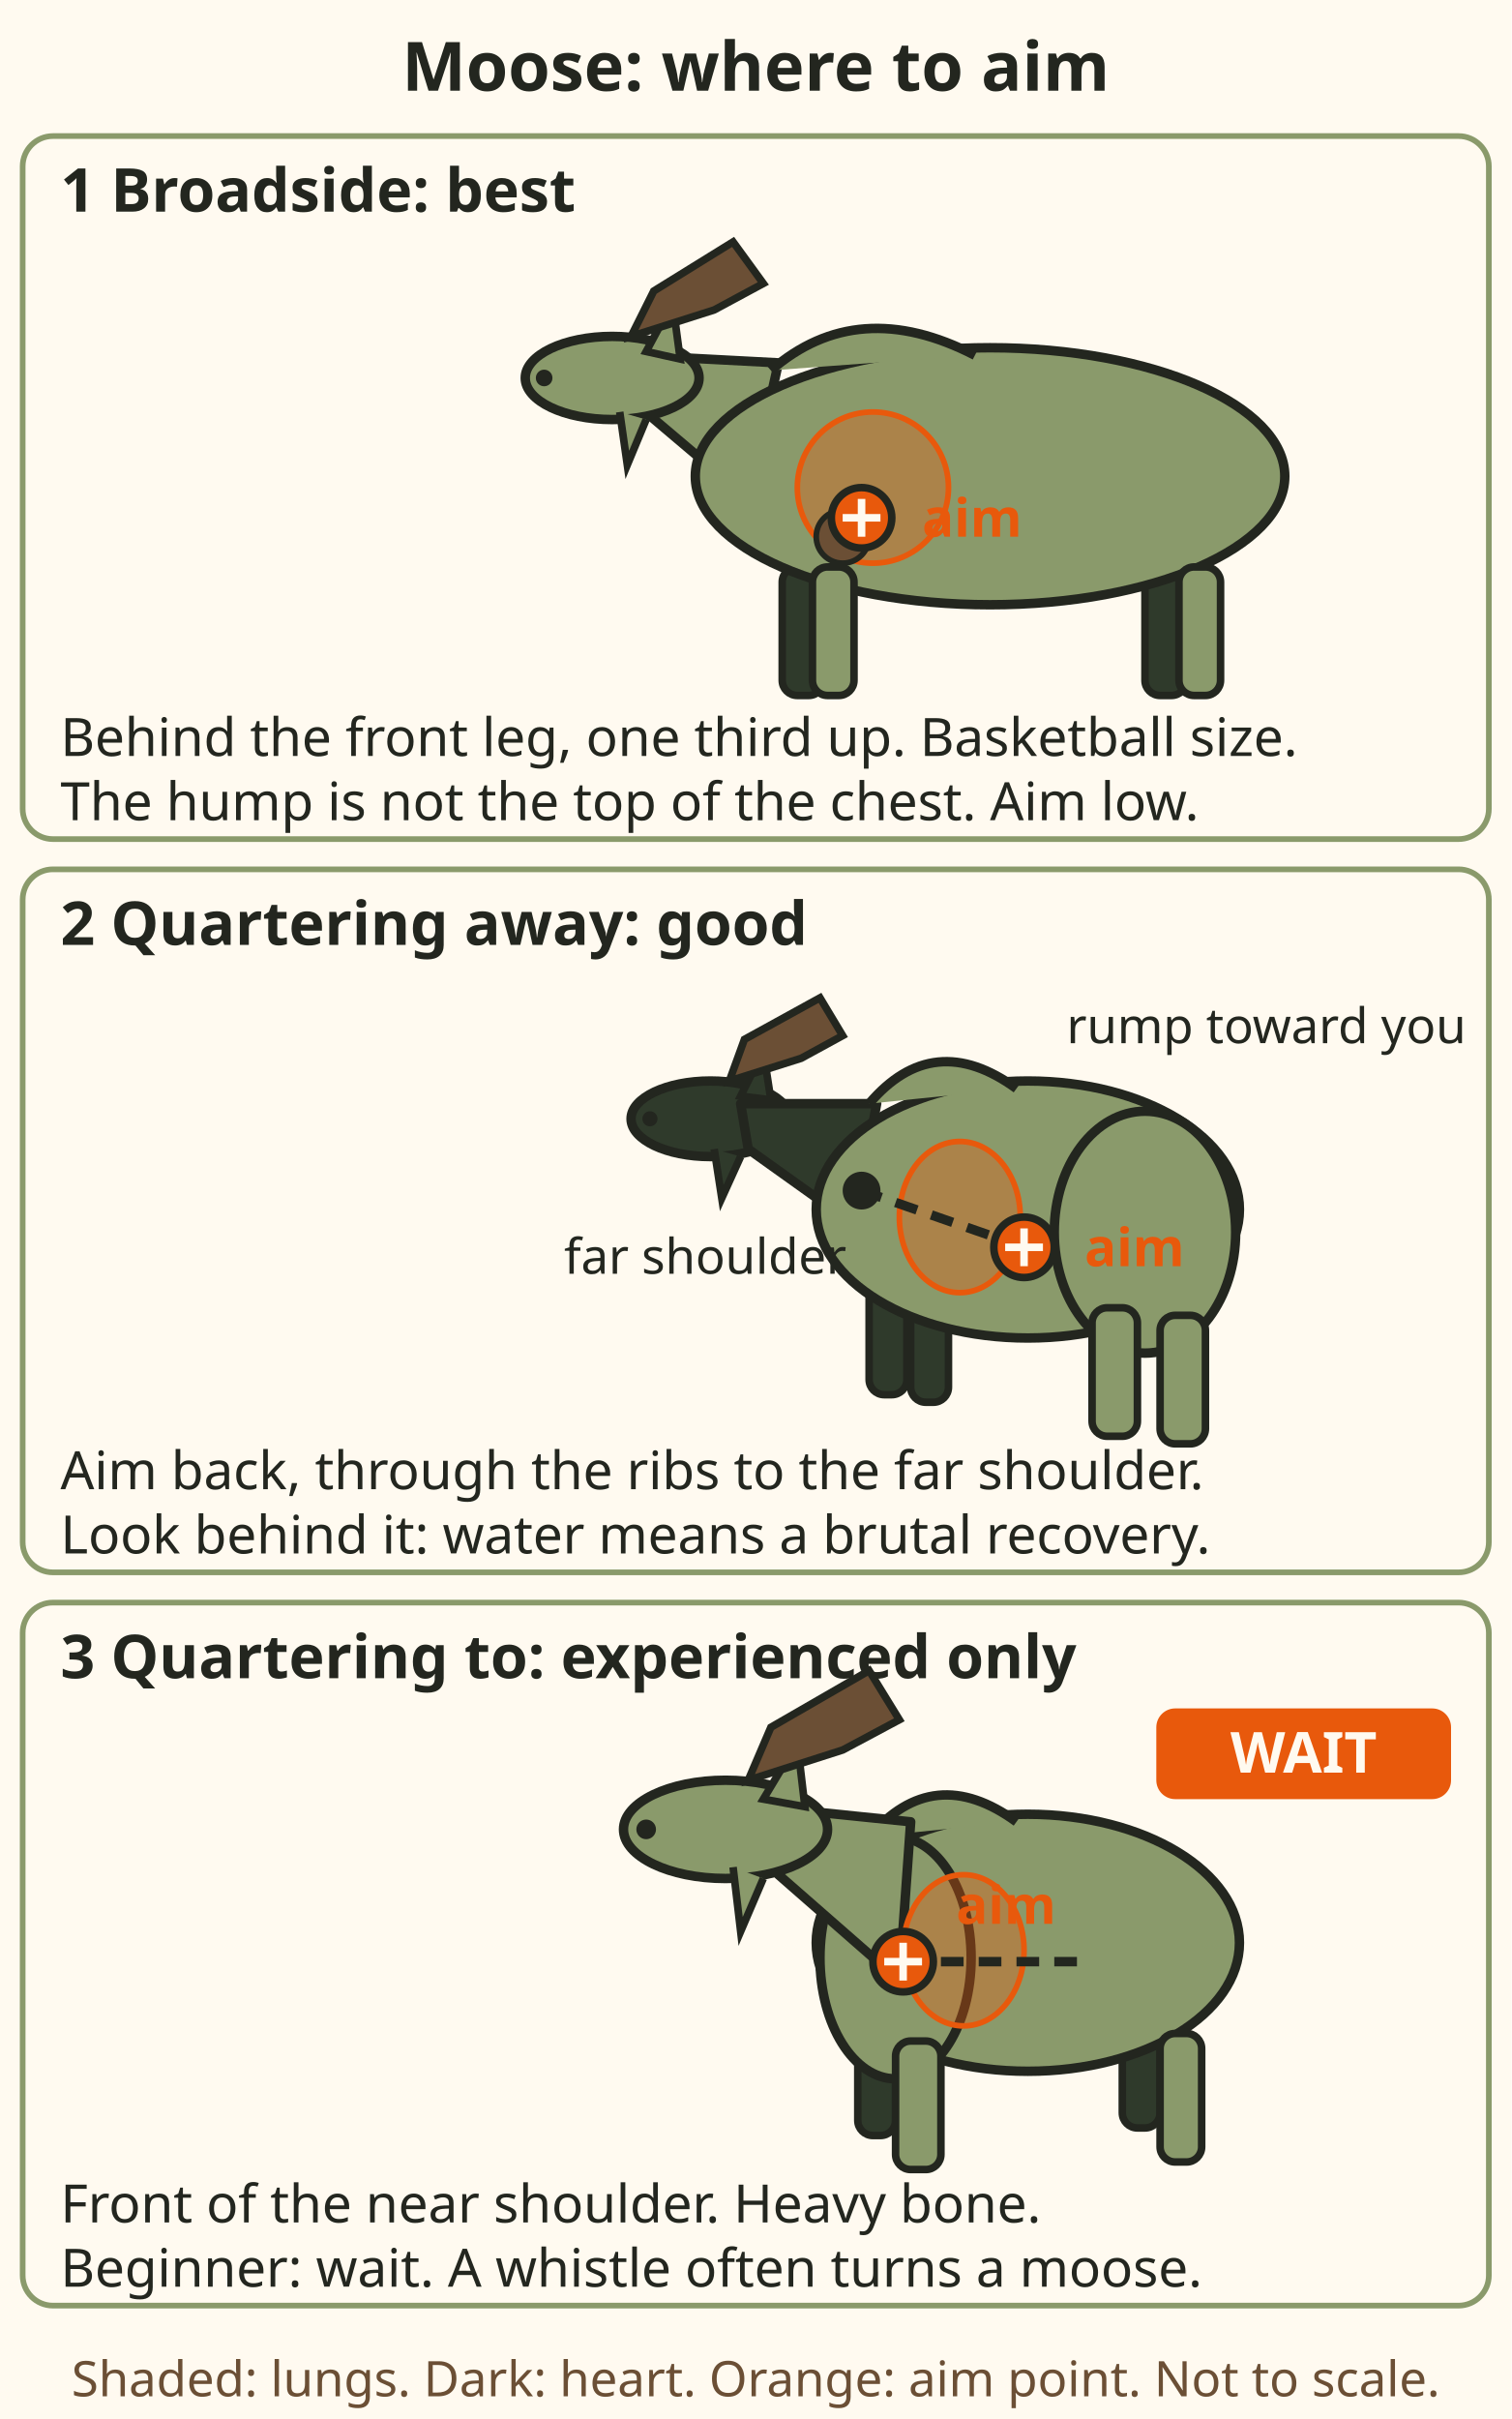
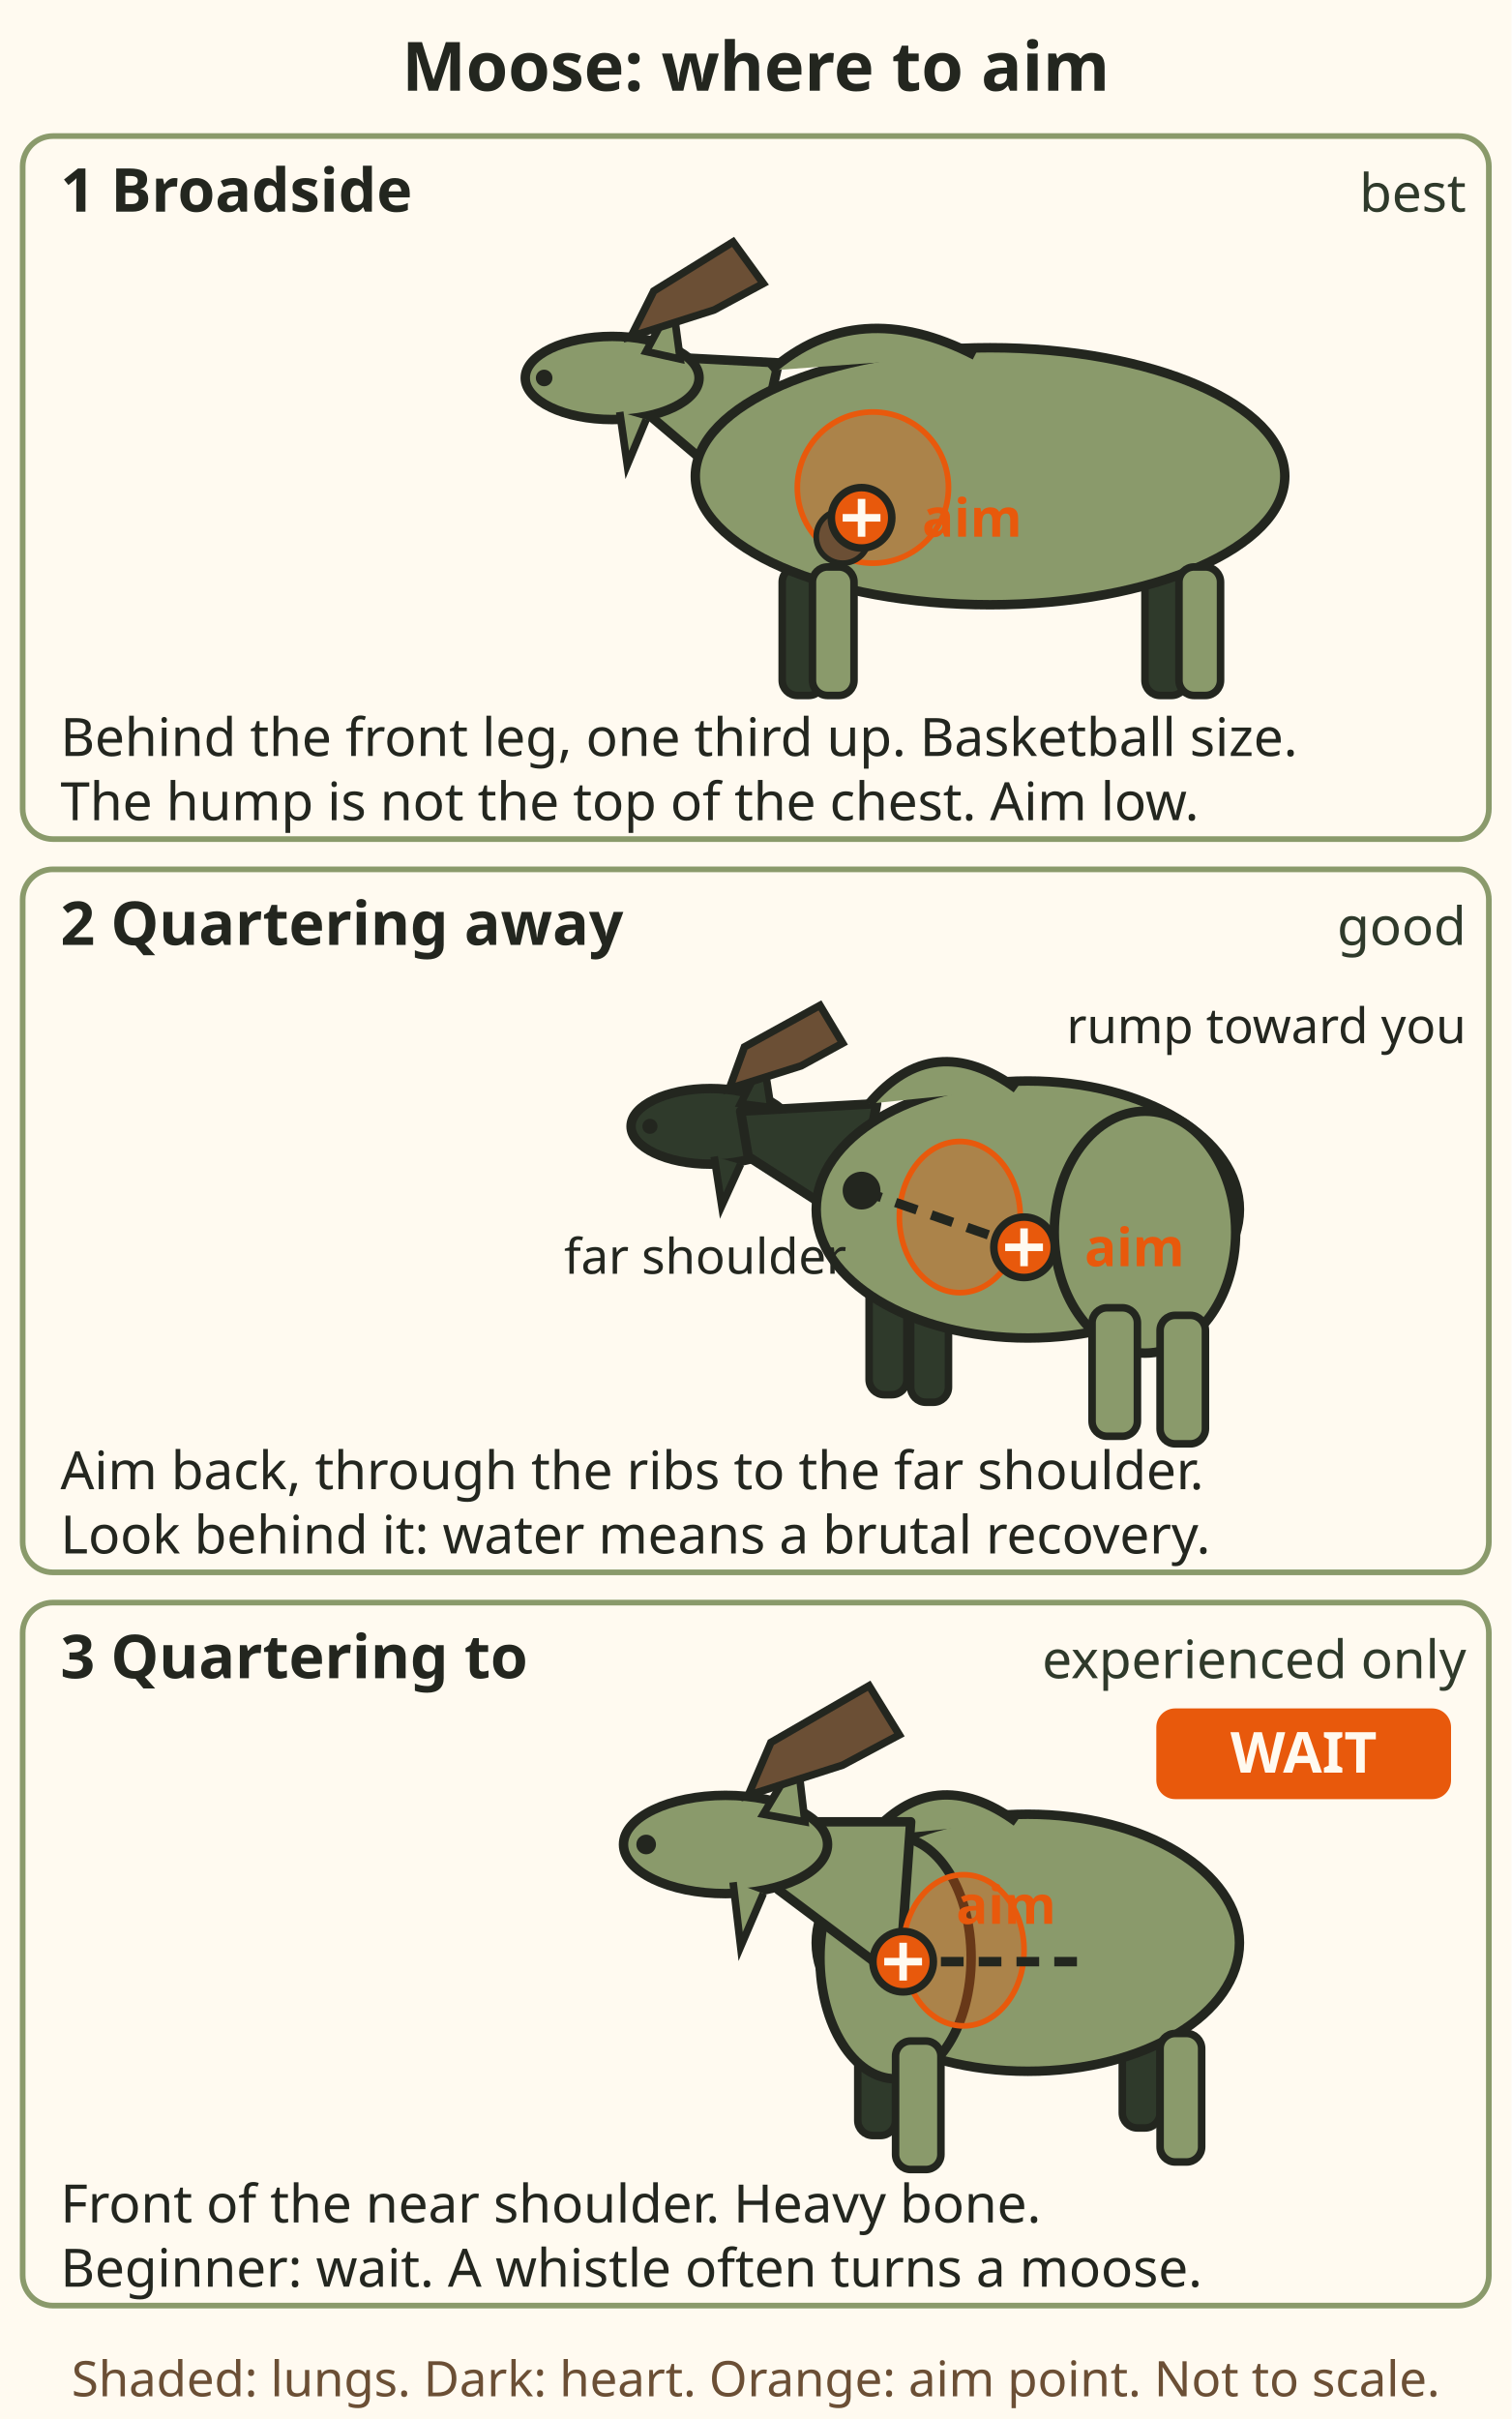
<svg xmlns="http://www.w3.org/2000/svg" viewBox="0 0 400 640" font-family="sans-serif">
  <rect x="0" y="0" width="400" height="640" fill="#fffaf0" />
  <text x="200" y="24" font-size="18" font-weight="bold" fill="#23261f" text-anchor="middle">Moose: where to aim</text>
  <g transform="translate(0,34)">
    <rect x="6" y="2" width="388" height="186" rx="8" fill="#fffaf0" stroke="#8a9a6b" stroke-width="1.5" />
-     <text x="16" y="22" font-size="16" font-weight="bold" fill="#23261f">1  Broadside: best</text>
+     <text x="16" y="22" font-size="16" font-weight="bold" fill="#23261f">1  Broadside</text>
+     <text x="388" y="22" font-size="14" fill="#2f3a2b" text-anchor="end">best</text>
    <rect x="207" y="116" width="11" height="34" rx="4" fill="#2f3a2b" stroke="#23261f" stroke-width="2" />
    <rect x="303" y="116" width="11" height="34" rx="4" fill="#2f3a2b" stroke="#23261f" stroke-width="2" />
    <path d="M206 62 L168 60 L172 76 L198 98 Z" fill="#8a9a6b" stroke="#23261f" stroke-width="2.5" stroke-linejoin="round" />
    <ellipse cx="162" cy="66" rx="23" ry="11" fill="#8a9a6b" stroke="#23261f" stroke-width="2.5" />
    <path d="M171 59 L178 46 L180 61 Z" fill="#8a9a6b" stroke="#23261f" stroke-width="2" />
    <circle cx="144" cy="66" r="2.2" fill="#23261f" />
    <path d="M167 55 L173 43 L194 30 L202 41 L189 48 Z" fill="#6b4f35" stroke="#23261f" stroke-width="2" />
    <path d="M164 75 L166 89 L171 77" fill="#8a9a6b" stroke="#23261f" stroke-width="2" />
    <ellipse cx="262" cy="92" rx="78" ry="34" fill="#8a9a6b" stroke="#23261f" stroke-width="2.5" />
    <path d="M204 64 Q227 44 258 60" fill="#8a9a6b" stroke="#23261f" stroke-width="2.5" />
    <rect x="215" y="116" width="11" height="34" rx="4" fill="#8a9a6b" stroke="#23261f" stroke-width="2" />
    <rect x="312" y="116" width="11" height="34" rx="4" fill="#8a9a6b" stroke="#23261f" stroke-width="2" />
    <ellipse cx="231" cy="95" rx="20" ry="20" fill="#e8590c" fill-opacity="0.35" stroke="#e8590c" stroke-width="1.5" />
    <circle cx="223" cy="108" r="7" fill="#6b4f35" stroke="#23261f" stroke-width="1.5" />
    <circle cx="228" cy="103" r="8" fill="#e8590c" stroke="#23261f" stroke-width="2" />
    <line x1="223" y1="103" x2="233" y2="103" stroke="#fffaf0" stroke-width="2" />
    <line x1="228" y1="98" x2="228" y2="108" stroke="#fffaf0" stroke-width="2" />
    <text x="244" y="108" font-size="14" font-weight="bold" fill="#e8590c">aim</text>
    <text x="16" y="166" font-size="14" fill="#23261f">Behind the front leg, one third up. Basketball size.</text>
    <text x="16" y="183" font-size="14" fill="#23261f">The hump is not the top of the chest. Aim low.</text>
  </g>
  <g transform="translate(0,228)">
    <rect x="6" y="2" width="388" height="186" rx="8" fill="#fffaf0" stroke="#8a9a6b" stroke-width="1.5" />
-     <text x="16" y="22" font-size="16" font-weight="bold" fill="#23261f">2  Quartering away: good</text>
+     <text x="16" y="22" font-size="16" font-weight="bold" fill="#23261f">2  Quartering away</text>
+     <text x="388" y="22" font-size="14" fill="#2f3a2b" text-anchor="end">good</text>
    <rect x="230" y="110" width="10" height="31" rx="4" fill="#2f3a2b" stroke="#23261f" stroke-width="2" />
    <rect x="241" y="112" width="10" height="31" rx="4" fill="#2f3a2b" stroke="#23261f" stroke-width="2" />
-     <ellipse cx="188" cy="68" rx="21" ry="10" fill="#2f3a2b" stroke="#23261f" stroke-width="2.5" />
-     <path d="M196 62 L202 50 L204 63 Z" fill="#2f3a2b" stroke="#23261f" stroke-width="2" />
-     <circle cx="172" cy="68" r="2.0" fill="#23261f" />
-     <path d="M193 58 L197 47 L217 36 L223 46 L212 52 Z" fill="#6b4f35" stroke="#23261f" stroke-width="2" />
-     <path d="M189 76 L191 89 L196 78" fill="#2f3a2b" stroke="#23261f" stroke-width="2" />
-     <path d="M232 64 L196 64 L198 76 L226 96 Z" fill="#2f3a2b" stroke="#23261f" stroke-width="2.5" stroke-linejoin="round" />
+     <ellipse cx="188" cy="70" rx="21" ry="10" fill="#2f3a2b" stroke="#23261f" stroke-width="2.5" />
+     <path d="M196 64 L202 52 L204 65 Z" fill="#2f3a2b" stroke="#23261f" stroke-width="2" />
+     <circle cx="172" cy="70" r="2.0" fill="#23261f" />
+     <path d="M193 60 L197 49 L217 38 L223 48 L212 54 Z" fill="#6b4f35" stroke="#23261f" stroke-width="2" />
+     <path d="M189 78 L191 91 L196 80" fill="#2f3a2b" stroke="#23261f" stroke-width="2" />
+     <path d="M232 64 L196 66 L198 78 L226 96 Z" fill="#2f3a2b" stroke="#23261f" stroke-width="2.5" stroke-linejoin="round" />
    <ellipse cx="272" cy="92" rx="56" ry="34" fill="#8a9a6b" stroke="#23261f" stroke-width="2.5" />
    <path d="M230 64 Q247 44 269 60" fill="#8a9a6b" stroke="#23261f" stroke-width="2.5" />
    <ellipse cx="303" cy="98" rx="24" ry="32" fill="#8a9a6b" stroke="#23261f" stroke-width="2.5" />
    <rect x="289" y="118" width="12" height="34" rx="4" fill="#8a9a6b" stroke="#23261f" stroke-width="2" />
    <rect x="307" y="120" width="12" height="34" rx="4" fill="#8a9a6b" stroke="#23261f" stroke-width="2" />
    <ellipse cx="254" cy="94" rx="16" ry="20" fill="#e8590c" fill-opacity="0.35" stroke="#e8590c" stroke-width="1.5" />
    <line x1="271" y1="102" x2="228" y2="87" stroke="#23261f" stroke-width="2.5" stroke-dasharray="6 4" />
    <circle cx="228" cy="87" r="5" fill="#23261f" />
    <text x="224" y="109" font-size="13" fill="#23261f" text-anchor="end">far shoulder</text>
    <circle cx="271" cy="102" r="8" fill="#e8590c" stroke="#23261f" stroke-width="2" />
    <line x1="266" y1="102" x2="276" y2="102" stroke="#fffaf0" stroke-width="2" />
    <line x1="271" y1="97" x2="271" y2="107" stroke="#fffaf0" stroke-width="2" />
    <text x="287" y="107" font-size="14" font-weight="bold" fill="#e8590c">aim</text>
    <text x="388" y="48" font-size="13" fill="#23261f" text-anchor="end">rump toward you</text>
    <text x="16" y="166" font-size="14" fill="#23261f">Aim back, through the ribs to the far shoulder.</text>
    <text x="16" y="183" font-size="14" fill="#23261f">Look behind it: water means a brutal recovery.</text>
  </g>
  <g transform="translate(0,422)">
    <rect x="6" y="2" width="388" height="186" rx="8" fill="#fffaf0" stroke="#8a9a6b" stroke-width="1.5" />
-     <text x="16" y="22" font-size="16" font-weight="bold" fill="#23261f">3  Quartering to: experienced only</text>
+     <text x="16" y="22" font-size="16" font-weight="bold" fill="#23261f">3  Quartering to</text>
+     <text x="388" y="22" font-size="14" fill="#2f3a2b" text-anchor="end">experienced only</text>
    <rect x="227" y="112" width="10" height="31" rx="4" fill="#2f3a2b" stroke="#23261f" stroke-width="2" />
    <rect x="297" y="110" width="10" height="31" rx="4" fill="#2f3a2b" stroke="#23261f" stroke-width="2" />
    <ellipse cx="272" cy="92" rx="56" ry="34" fill="#8a9a6b" stroke="#23261f" stroke-width="2.5" />
    <path d="M230 64 Q247 44 269 60" fill="#8a9a6b" stroke="#23261f" stroke-width="2.5" />
    <ellipse cx="237" cy="96" rx="20" ry="32" fill="#8a9a6b" stroke="#23261f" stroke-width="2.5" />
-     <path d="M241 60 L202 56 L206 74 L238 102 Z" fill="#8a9a6b" stroke="#23261f" stroke-width="2.5" stroke-linejoin="round" />
-     <ellipse cx="192" cy="62" rx="27" ry="13" fill="#8a9a6b" stroke="#23261f" stroke-width="2.5" />
-     <path d="M202 54 L211 39 L213 56 Z" fill="#8a9a6b" stroke="#23261f" stroke-width="2" />
-     <circle cx="171" cy="62" r="2.6" fill="#23261f" />
-     <path d="M198 49 L204 35 L230 20 L238 33 L223 41 Z" fill="#6b4f35" stroke="#23261f" stroke-width="2" />
-     <path d="M194 72 L196 89 L202 75" fill="#8a9a6b" stroke="#23261f" stroke-width="2" />
+     <path d="M241 60 L202 60 L206 78 L238 102 Z" fill="#8a9a6b" stroke="#23261f" stroke-width="2.5" stroke-linejoin="round" />
+     <ellipse cx="192" cy="66" rx="27" ry="13" fill="#8a9a6b" stroke="#23261f" stroke-width="2.5" />
+     <path d="M202 58 L211 43 L213 60 Z" fill="#8a9a6b" stroke="#23261f" stroke-width="2" />
+     <circle cx="171" cy="66" r="2.6" fill="#23261f" />
+     <path d="M198 53 L204 39 L230 24 L238 37 L223 45 Z" fill="#6b4f35" stroke="#23261f" stroke-width="2" />
+     <path d="M194 76 L196 93 L202 79" fill="#8a9a6b" stroke="#23261f" stroke-width="2" />
    <rect x="237" y="118" width="12" height="34" rx="4" fill="#8a9a6b" stroke="#23261f" stroke-width="2" />
    <rect x="307" y="116" width="11" height="34" rx="4" fill="#8a9a6b" stroke="#23261f" stroke-width="2" />
    <ellipse cx="255" cy="94" rx="16" ry="20" fill="#e8590c" fill-opacity="0.35" stroke="#e8590c" stroke-width="1.5" />
    <line x1="239" y1="97" x2="286" y2="97" stroke="#23261f" stroke-width="2.5" stroke-dasharray="6 4" />
    <circle cx="239" cy="97" r="8" fill="#e8590c" stroke="#23261f" stroke-width="2" />
    <line x1="234" y1="97" x2="244" y2="97" stroke="#fffaf0" stroke-width="2" />
    <line x1="239" y1="92" x2="239" y2="102" stroke="#fffaf0" stroke-width="2" />
    <text x="253" y="87" font-size="14" font-weight="bold" fill="#e8590c">aim</text>
    <rect x="306" y="30" width="78" height="24" rx="5" fill="#e8590c" />
    <text x="345" y="47" font-size="15" font-weight="bold" fill="#fffaf0" text-anchor="middle">WAIT</text>
    <text x="16" y="166" font-size="14" fill="#23261f">Front of the near shoulder. Heavy bone.</text>
    <text x="16" y="183" font-size="14" fill="#23261f">Beginner: wait. A whistle often turns a moose.</text>
  </g>
  <text x="200" y="634" font-size="13" fill="#6b4f35" text-anchor="middle">Shaded: lungs. Dark: heart. Orange: aim point. Not to scale.</text>
</svg>
